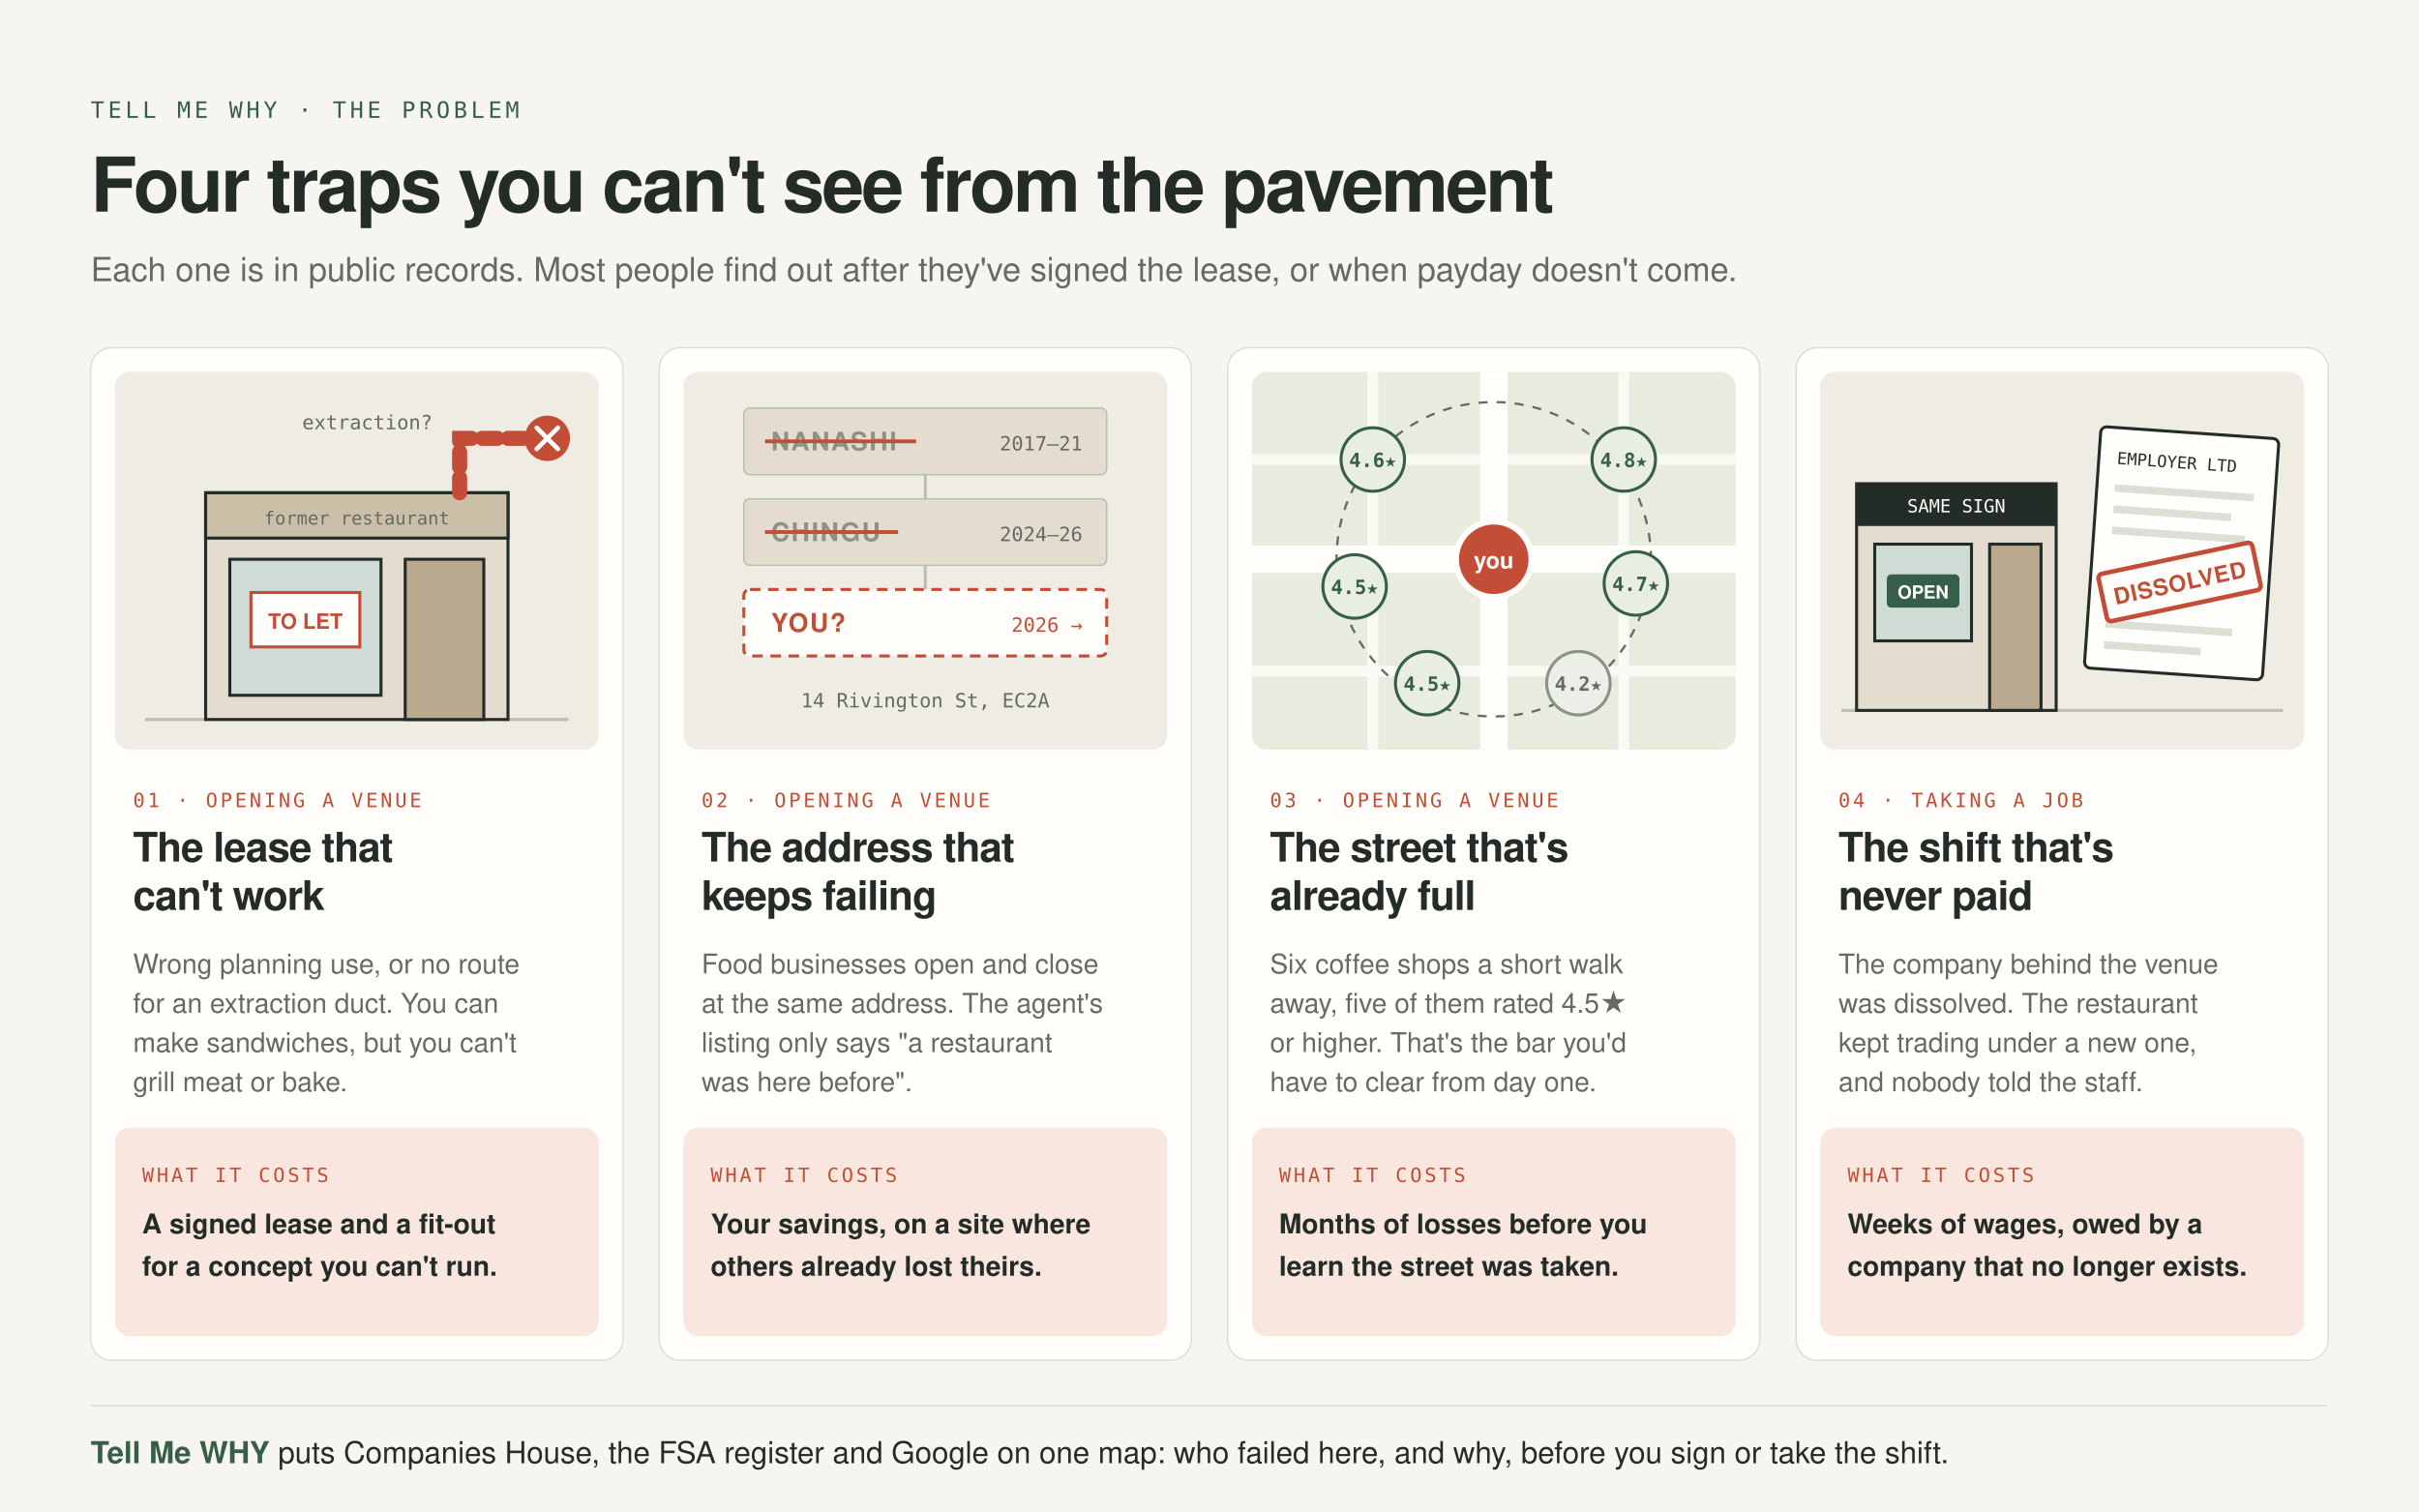
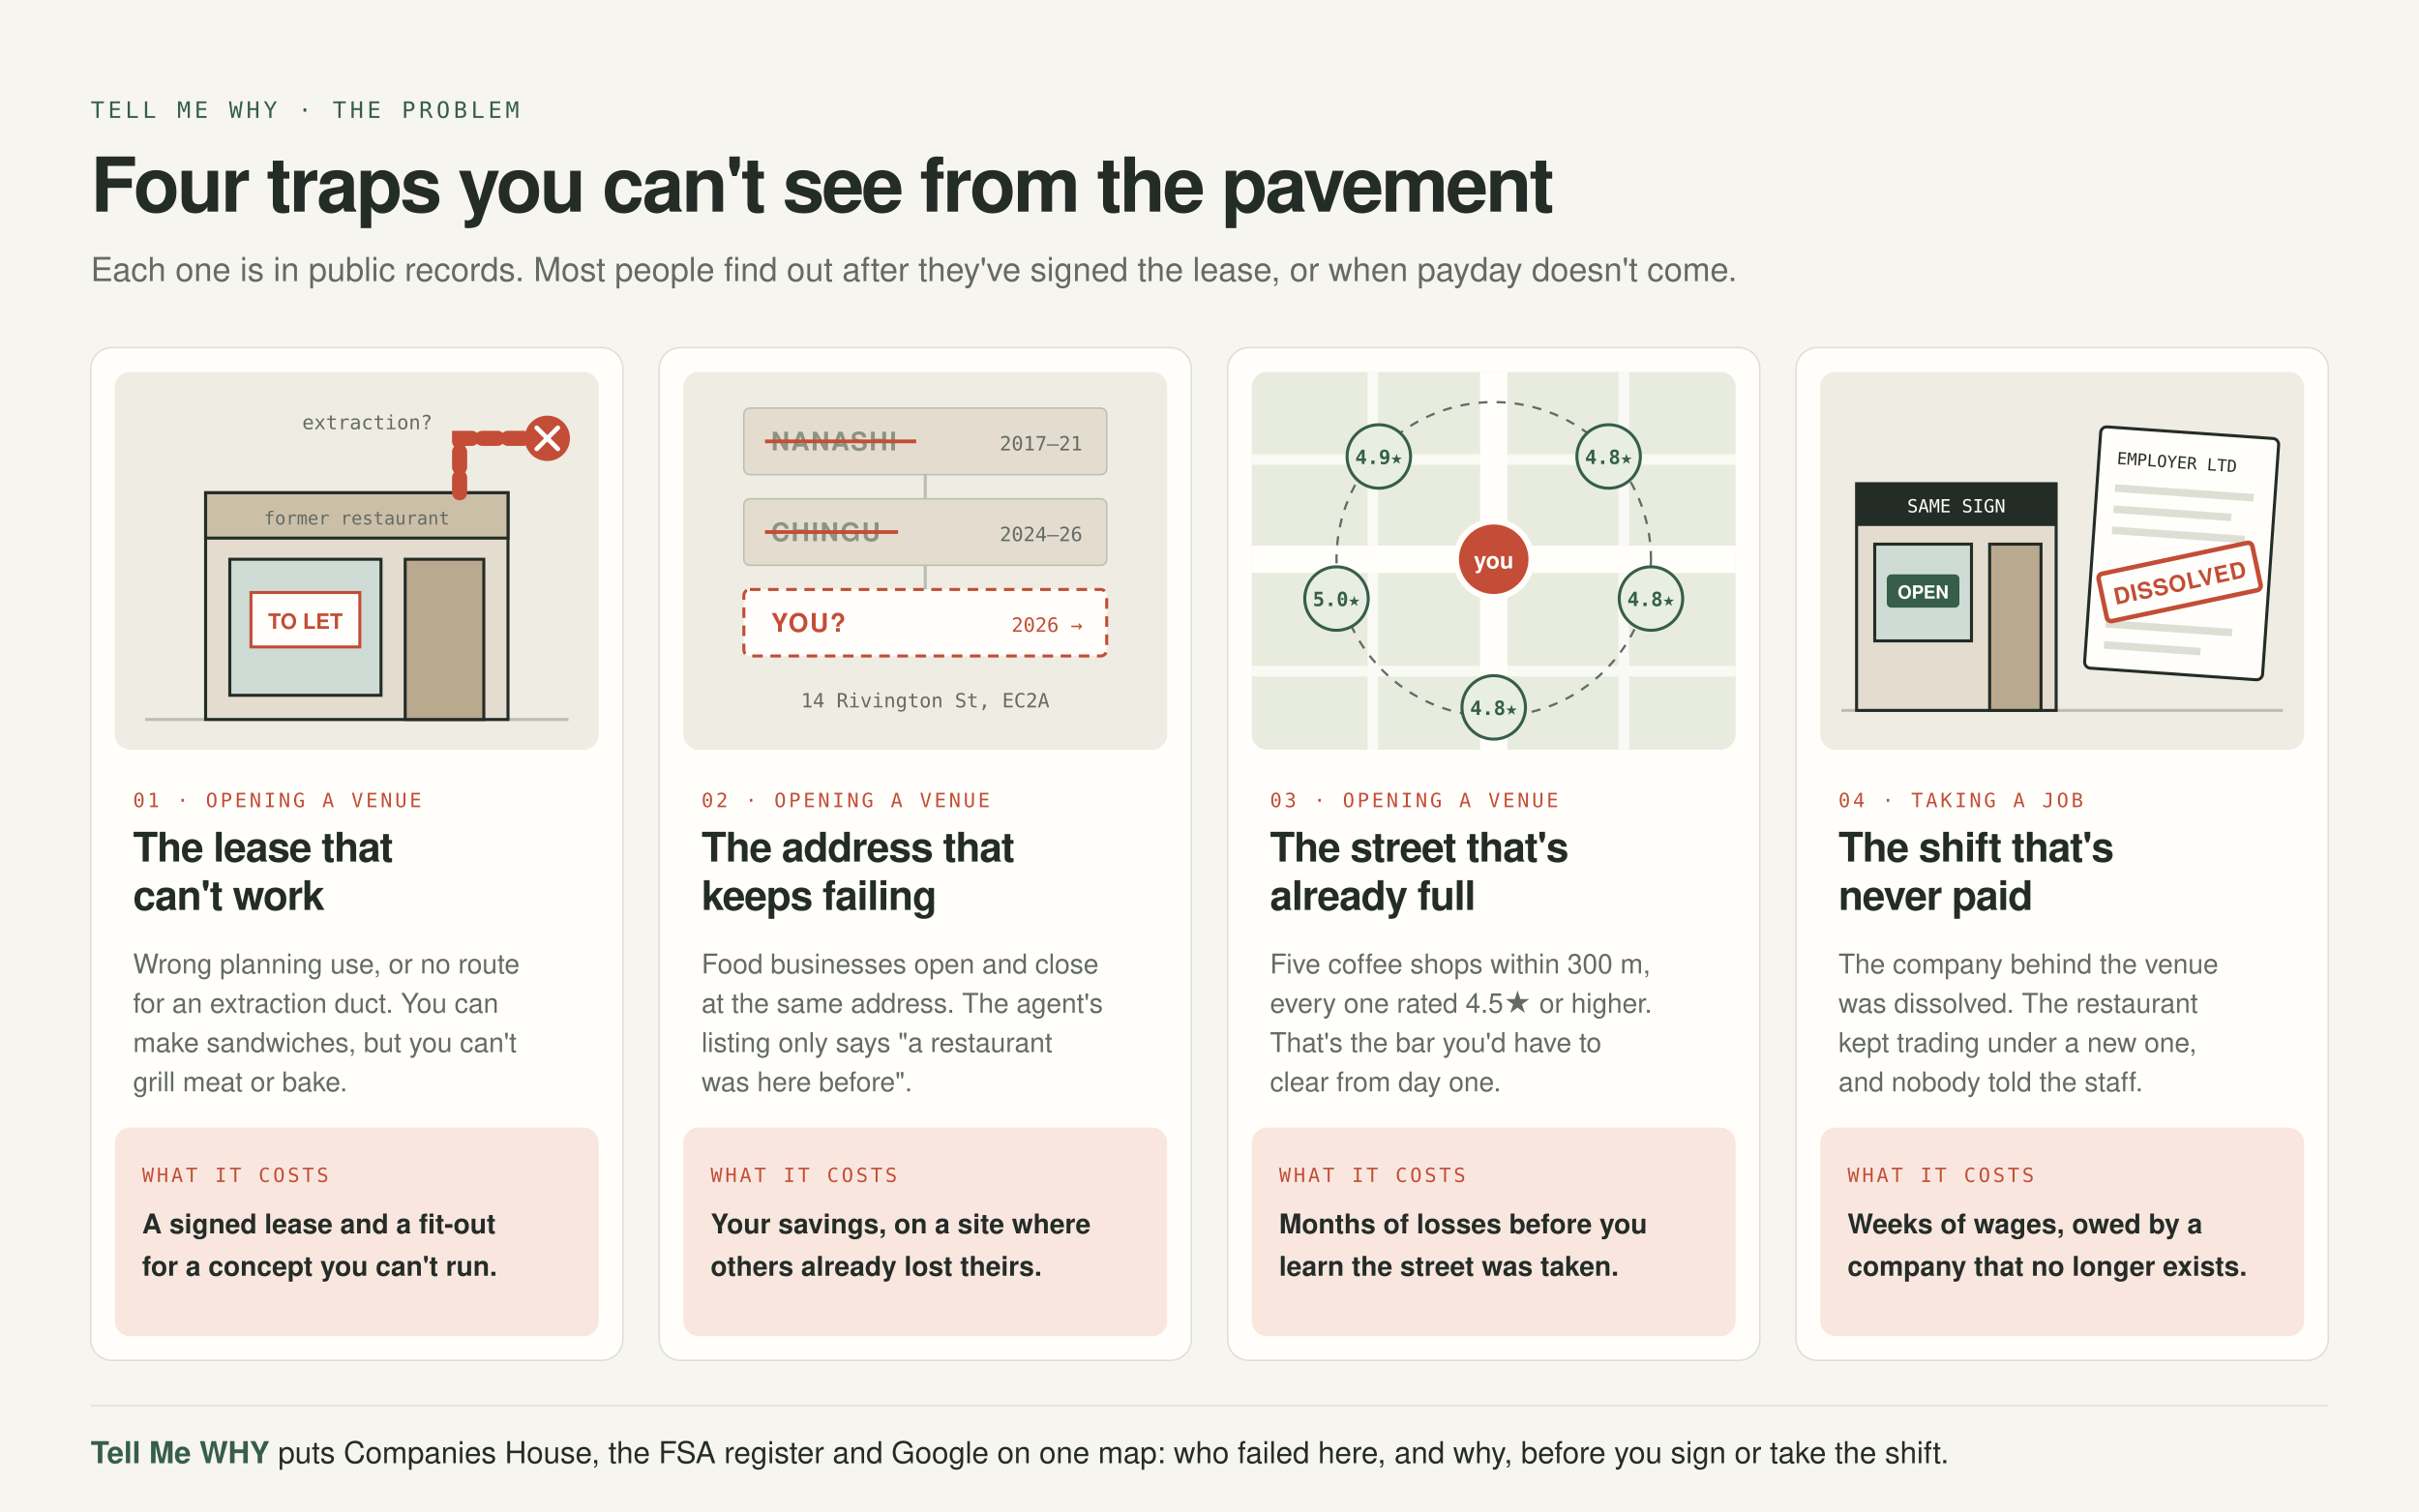
<svg xmlns="http://www.w3.org/2000/svg" width="1600" height="1000" viewBox="0 0 1600 1000" font-family="-apple-system, BlinkMacSystemFont, 'Segoe UI', Helvetica, Arial, sans-serif">
  <defs>
    <style>
      .mono{font-family:ui-monospace, 'SF Mono', Menlo, Consolas, monospace}
      .title{font-size:27px;font-weight:700;fill:#242c27;letter-spacing:-.6px}
      .body{font-size:18px;fill:#646b64}
      .cost{font-size:18px;fill:#242c27;font-weight:600}
      .tag{font-size:13px;letter-spacing:1.8px;fill:#c34d36}
      .lbl{font-size:13px;fill:#646b64}
    </style>
  </defs>
  <rect width="1600" height="1000" fill="#f7f5ef" />
  <text x="60" y="78" class="mono" font-size="15" letter-spacing="2.4" fill="#365e48">TELL ME WHY · THE PROBLEM</text>
  <text x="60" y="140" font-size="50" font-weight="700" fill="#242c27" letter-spacing="-1.6">Four traps you can't see from the pavement</text>
  <text x="60" y="186" font-size="22" fill="#646b64">Each one is in public records. Most people find out after they've signed the lease, or when payday doesn't come.</text>
  <g transform="translate(60,230)">
    <rect width="352" height="670" rx="14" fill="#fffefa" stroke="#dddfd5" />
    <rect x="16" y="16" width="320" height="250" rx="10" fill="#efece3" />
    <line x1="36" y1="246" x2="316" y2="246" stroke="#b9bfb2" stroke-width="2" />
    <rect x="76" y="96" width="200" height="150" fill="#e4ddcf" stroke="#242c27" stroke-width="2" />
    <rect x="76" y="96" width="200" height="30" fill="#cbbfa8" stroke="#242c27" stroke-width="2" />
    <text x="176" y="117" text-anchor="middle" class="mono" font-size="12" fill="#646b64">former restaurant</text>
    <rect x="92" y="140" width="100" height="90" fill="#cfdcd6" stroke="#242c27" stroke-width="2" />
    <rect x="106" y="162" width="72" height="36" fill="#fffefa" stroke="#c34d36" stroke-width="2" />
    <text x="142" y="186" text-anchor="middle" font-size="14" font-weight="700" fill="#c34d36">TO LET</text>
    <rect x="208" y="140" width="52" height="106" fill="#b9a98f" stroke="#242c27" stroke-width="2" />
    <path d="M244 96 V60 H286" fill="none" stroke="#c34d36" stroke-width="10" stroke-dasharray="10 7" stroke-linecap="round" />
    <circle cx="302" cy="60" r="15" fill="#c34d36" />
    <path d="M295 53 L309 67 M309 53 L295 67" stroke="#fff" stroke-width="3" stroke-linecap="round" />
    <text x="226" y="54" text-anchor="end" class="mono lbl">extraction?</text>
    <text x="28" y="304" class="mono tag">01 · OPENING A VENUE</text>
    <text x="28" y="340" class="title">The lease that</text>
    <text x="28" y="372" class="title">can't work</text>
    <text class="body">
      <tspan x="28" y="414">Wrong planning use, or no route</tspan>
      <tspan x="28" y="440">for an extraction duct. You can</tspan>
      <tspan x="28" y="466">make sandwiches, but you can't</tspan>
      <tspan x="28" y="492">grill meat or bake.</tspan>
    </text>
    <rect x="16" y="516" width="320" height="138" rx="10" fill="#f9e7df" />
    <text x="34" y="552" class="mono tag">WHAT IT COSTS</text>
    <text class="cost">
      <tspan x="34" y="586">A signed lease and a fit-out</tspan>
      <tspan x="34" y="614">for a concept you can't run.</tspan>
    </text>
  </g>
  <g transform="translate(436,230)">
    <rect width="352" height="670" rx="14" fill="#fffefa" stroke="#dddfd5" />
    <rect x="16" y="16" width="320" height="250" rx="10" fill="#efece3" />
    <line x1="176" y1="62" x2="176" y2="200" stroke="#b9bfb2" stroke-width="2" />
    <rect x="56" y="40" width="240" height="44" rx="4" fill="#e4ddcf" stroke="#b9bfb2" />
    <text x="74" y="68" font-size="17" font-weight="700" fill="#8b9286" letter-spacing="1">NANASHI</text>
    <line x1="70" y1="62" x2="170" y2="62" stroke="#c34d36" stroke-width="2.5" />
    <text x="280" y="68" text-anchor="end" class="mono lbl">2017–21</text>
    <rect x="56" y="100" width="240" height="44" rx="4" fill="#e4ddcf" stroke="#b9bfb2" />
    <text x="74" y="128" font-size="17" font-weight="700" fill="#8b9286" letter-spacing="1">CHINGU</text>
    <line x1="70" y1="122" x2="158" y2="122" stroke="#c34d36" stroke-width="2.5" />
    <text x="280" y="128" text-anchor="end" class="mono lbl">2024–26</text>
    <rect x="56" y="160" width="240" height="44" rx="4" fill="#fffefa" stroke="#c34d36" stroke-width="2" stroke-dasharray="7 5" />
    <text x="74" y="188" font-size="17" font-weight="700" fill="#c34d36" letter-spacing="1">YOU?</text>
    <text x="280" y="188" text-anchor="end" class="mono" font-size="13" fill="#c34d36">2026 →</text>
    <text x="176" y="238" text-anchor="middle" class="mono lbl">14 Rivington St, EC2A</text>
    <text x="28" y="304" class="mono tag">02 · OPENING A VENUE</text>
    <text x="28" y="340" class="title">The address that</text>
    <text x="28" y="372" class="title">keeps failing</text>
    <text class="body">
      <tspan x="28" y="414">Food businesses open and close</tspan>
      <tspan x="28" y="440">at the same address. The agent's</tspan>
      <tspan x="28" y="466">listing only says "a restaurant</tspan>
      <tspan x="28" y="492">was here before".</tspan>
    </text>
    <rect x="16" y="516" width="320" height="138" rx="10" fill="#f9e7df" />
    <text x="34" y="552" class="mono tag">WHAT IT COSTS</text>
    <text class="cost">
      <tspan x="34" y="586">Your savings, on a site where</tspan>
      <tspan x="34" y="614">others already lost theirs.</tspan>
    </text>
  </g>
  <g transform="translate(812,230)">
    <rect width="352" height="670" rx="14" fill="#fffefa" stroke="#dddfd5" />
    <rect x="16" y="16" width="320" height="250" rx="10" fill="#e8ecdf" />
    <path d="M16 140 H336 M176 16 V266" stroke="#fffefa" stroke-width="18" />
    <path d="M16 74 H336 M96 16 V266 M262 16 V266 M16 214 H336" stroke="#fffefa" stroke-width="7" opacity=".8" />
    <circle cx="176" cy="140" r="104" fill="none" stroke="#646b64" stroke-width="1.5" stroke-dasharray="6 6" />
    <g class="mono" font-size="13" font-weight="700" text-anchor="middle">
-       <circle cx="96" cy="74" r="21" fill="#e8eee2" stroke="#365e48" stroke-width="2" />
-       <text x="96" y="79" fill="#365e48">4.6★</text>
-       <circle cx="262" cy="74" r="21" fill="#e8eee2" stroke="#365e48" stroke-width="2" />
-       <text x="262" y="79" fill="#365e48">4.8★</text>
-       <circle cx="84" cy="158" r="21" fill="#e8eee2" stroke="#365e48" stroke-width="2" />
-       <text x="84" y="163" fill="#365e48">4.5★</text>
-       <circle cx="270" cy="156" r="21" fill="#e8eee2" stroke="#365e48" stroke-width="2" />
-       <text x="270" y="161" fill="#365e48">4.7★</text>
-       <circle cx="132" cy="222" r="21" fill="#e8eee2" stroke="#365e48" stroke-width="2" />
-       <text x="132" y="227" fill="#365e48">4.5★</text>
-       <circle cx="232" cy="222" r="21" fill="#eceee8" stroke="#8b9286" stroke-width="2" />
-       <text x="232" y="227" fill="#646b64">4.2★</text>
+       <circle cx="100" cy="72" r="21" fill="#e8eee2" stroke="#365e48" stroke-width="2" />
+       <text x="100" y="77" fill="#365e48">4.9★</text>
+       <circle cx="252" cy="72" r="21" fill="#e8eee2" stroke="#365e48" stroke-width="2" />
+       <text x="252" y="77" fill="#365e48">4.8★</text>
+       <circle cx="72" cy="166" r="21" fill="#e8eee2" stroke="#365e48" stroke-width="2" />
+       <text x="72" y="171" fill="#365e48">5.0★</text>
+       <circle cx="280" cy="166" r="21" fill="#e8eee2" stroke="#365e48" stroke-width="2" />
+       <text x="280" y="171" fill="#365e48">4.8★</text>
+       <circle cx="176" cy="238" r="21" fill="#e8eee2" stroke="#365e48" stroke-width="2" />
+       <text x="176" y="243" fill="#365e48">4.8★</text>
    </g>
    <circle cx="176" cy="140" r="25" fill="#c34d36" stroke="#fffefa" stroke-width="4" />
    <text x="176" y="146" text-anchor="middle" font-size="15" font-weight="700" fill="#fff">you</text>
    <text x="28" y="304" class="mono tag">03 · OPENING A VENUE</text>
    <text x="28" y="340" class="title">The street that's</text>
    <text x="28" y="372" class="title">already full</text>
    <text class="body">
-       <tspan x="28" y="414">Six coffee shops a short walk</tspan>
-       <tspan x="28" y="440">away, five of them rated 4.5★</tspan>
-       <tspan x="28" y="466">or higher. That's the bar you'd</tspan>
-       <tspan x="28" y="492">have to clear from day one.</tspan>
+       <tspan x="28" y="414">Five coffee shops within 300 m,</tspan>
+       <tspan x="28" y="440">every one rated 4.5★ or higher.</tspan>
+       <tspan x="28" y="466">That's the bar you'd have to</tspan>
+       <tspan x="28" y="492">clear from day one.</tspan>
    </text>
    <rect x="16" y="516" width="320" height="138" rx="10" fill="#f9e7df" />
    <text x="34" y="552" class="mono tag">WHAT IT COSTS</text>
    <text class="cost">
      <tspan x="34" y="586">Months of losses before you</tspan>
      <tspan x="34" y="614">learn the street was taken.</tspan>
    </text>
  </g>
  <g transform="translate(1188,230)">
    <rect width="352" height="670" rx="14" fill="#fffefa" stroke="#dddfd5" />
    <rect x="16" y="16" width="320" height="250" rx="10" fill="#efece3" />
    <line x1="30" y1="240" x2="322" y2="240" stroke="#b9bfb2" stroke-width="2" />
    <rect x="40" y="90" width="132" height="150" fill="#e4ddcf" stroke="#242c27" stroke-width="2" />
    <rect x="40" y="90" width="132" height="28" fill="#242c27" />
    <text x="106" y="109" text-anchor="middle" class="mono" font-size="12" fill="#fffefa">SAME SIGN</text>
    <rect x="52" y="130" width="64" height="64" fill="#cfdcd6" stroke="#242c27" stroke-width="2" />
    <rect x="60" y="150" width="48" height="22" rx="3" fill="#365e48" />
    <text x="84" y="166" text-anchor="middle" font-size="12" font-weight="700" fill="#fff">OPEN</text>
    <rect x="128" y="130" width="34" height="110" fill="#b9a98f" stroke="#242c27" stroke-width="2" />
    <g transform="rotate(4 254 136)">
      <rect x="196" y="56" width="118" height="160" rx="4" fill="#fffefa" stroke="#242c27" stroke-width="2" />
      <text x="208" y="80" class="mono" font-size="11" fill="#242c27">EMPLOYER LTD</text>
      <path d="M208 96 H300 M208 110 H286 M208 124 H296 M208 186 H292 M208 200 H272" stroke="#dddfd5" stroke-width="5" />
      <g transform="rotate(-16 255 155)">
        <rect x="203" y="139" width="104" height="32" rx="3" fill="none" stroke="#c34d36" stroke-width="3" />
        <text x="255" y="161" text-anchor="middle" font-size="15" font-weight="800" fill="#c34d36" letter-spacing=".5">DISSOLVED</text>
      </g>
    </g>
    <text x="28" y="304" class="mono tag">04 · TAKING A JOB</text>
    <text x="28" y="340" class="title">The shift that's</text>
    <text x="28" y="372" class="title">never paid</text>
    <text class="body">
      <tspan x="28" y="414">The company behind the venue</tspan>
      <tspan x="28" y="440">was dissolved. The restaurant</tspan>
      <tspan x="28" y="466">kept trading under a new one,</tspan>
      <tspan x="28" y="492">and nobody told the staff.</tspan>
    </text>
    <rect x="16" y="516" width="320" height="138" rx="10" fill="#f9e7df" />
    <text x="34" y="552" class="mono tag">WHAT IT COSTS</text>
    <text class="cost">
      <tspan x="34" y="586">Weeks of wages, owed by a</tspan>
      <tspan x="34" y="614">company that no longer exists.</tspan>
    </text>
  </g>
  <line x1="60" y1="930" x2="1540" y2="930" stroke="#dddfd5" />
  <text x="60" y="968" font-size="20" fill="#242c27">
    <tspan font-weight="700" fill="#365e48">Tell Me WHY</tspan> puts Companies House, the FSA register and Google on one map: who failed here, and why, before you sign or take the shift.</text>
</svg>
